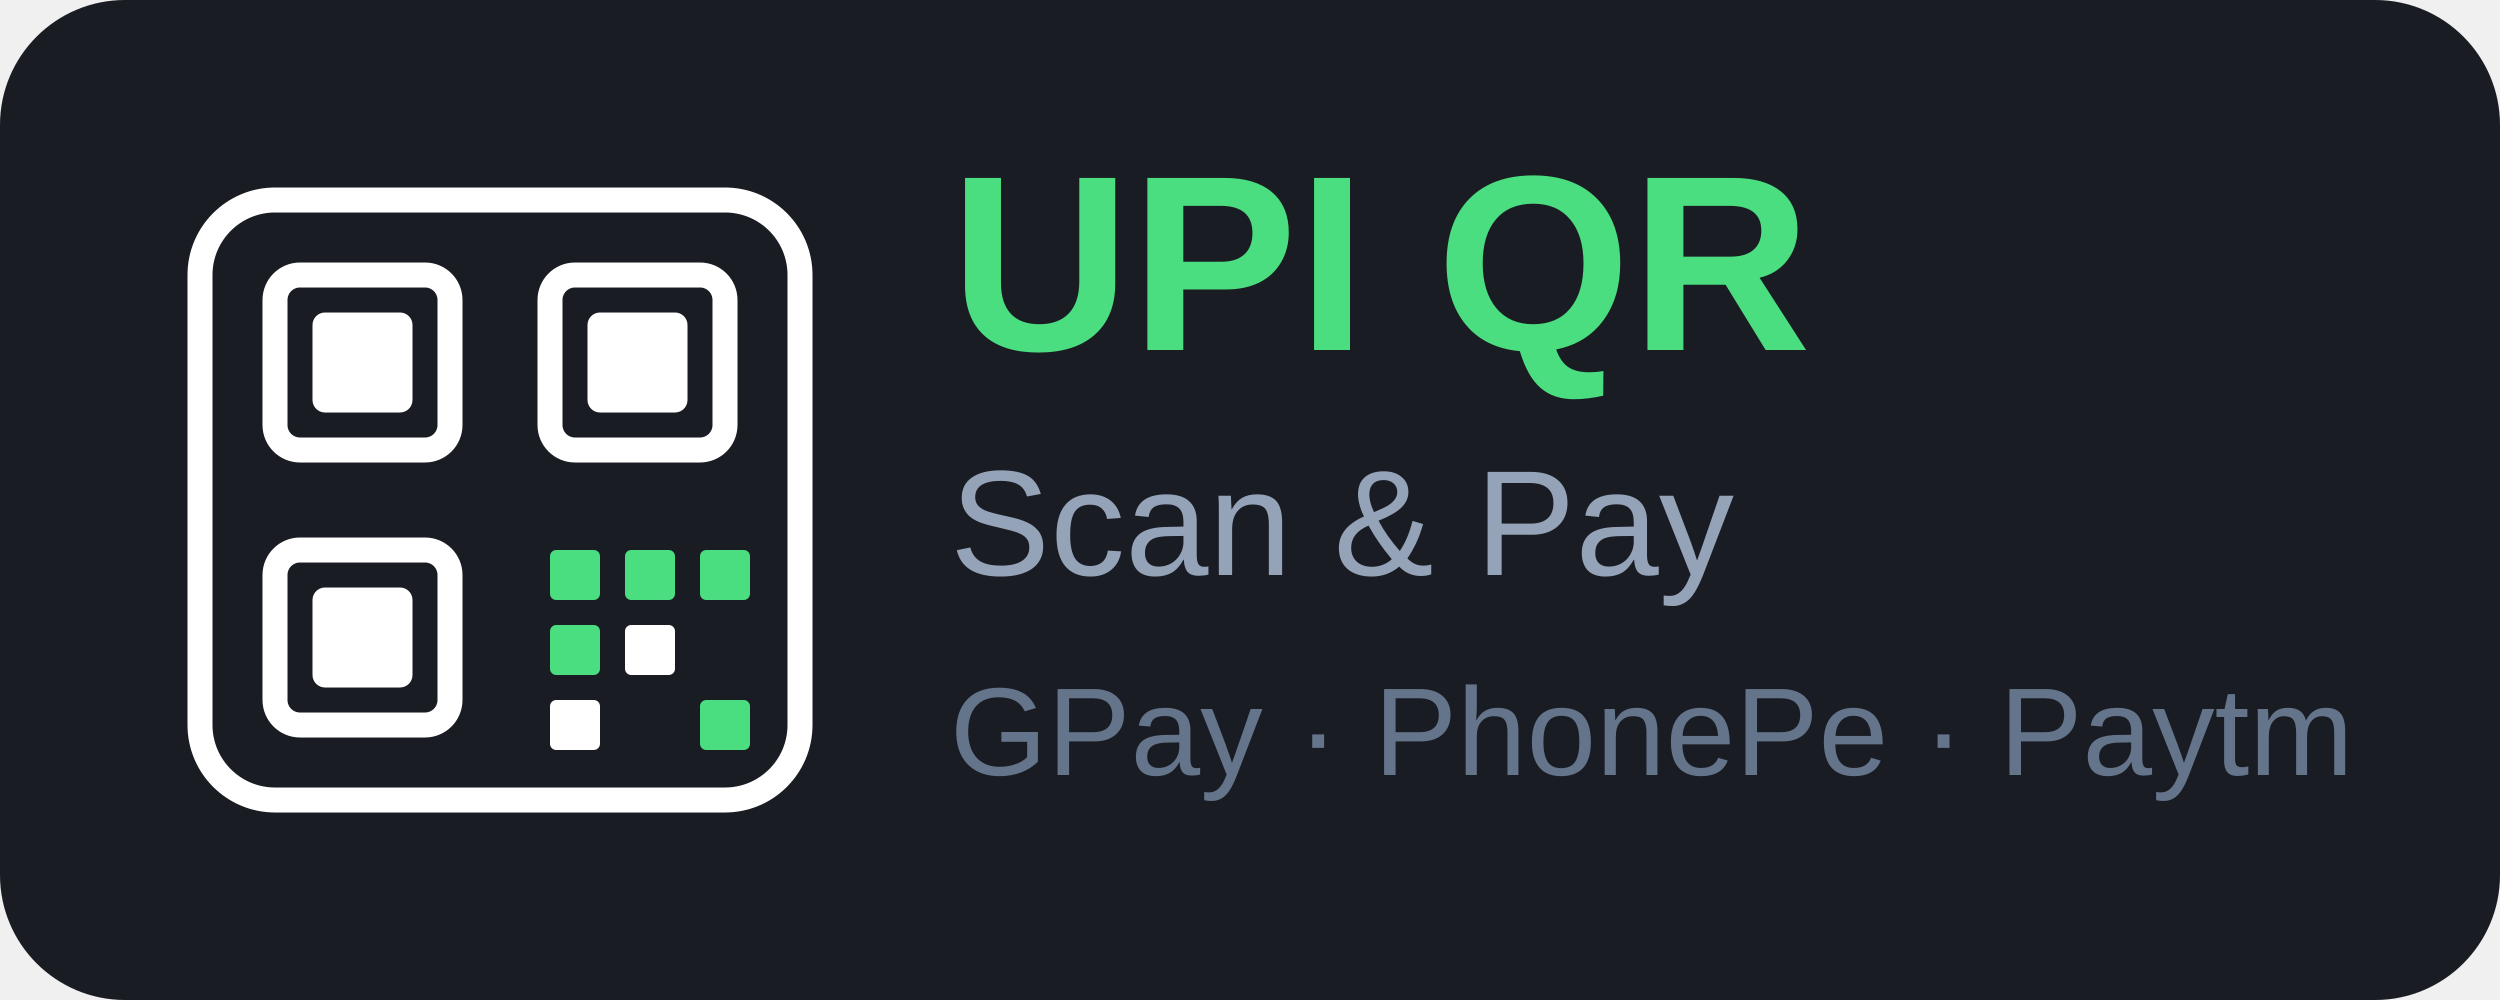
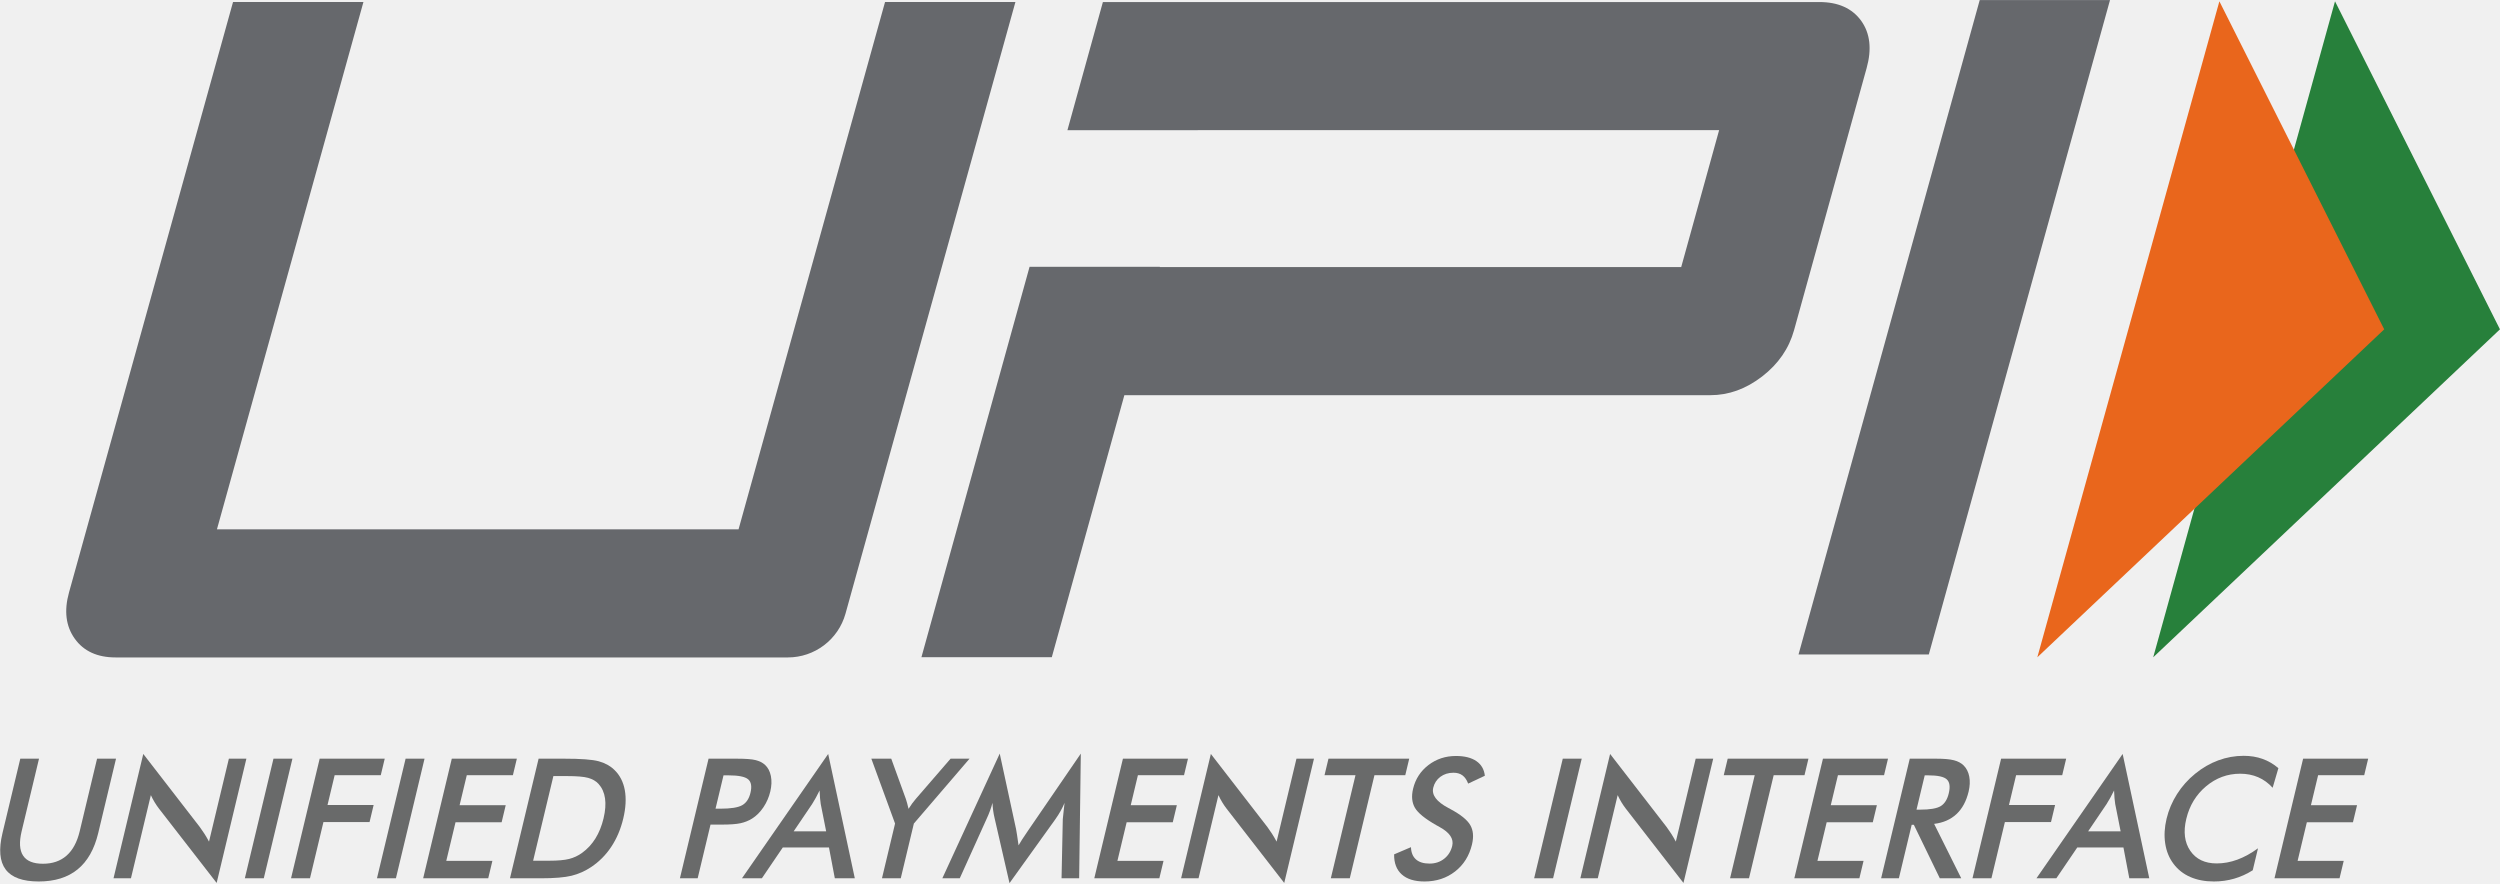
- <svg xmlns="http://www.w3.org/2000/svg" viewBox="0 0 200 80" fill="none">
-   <rect width="200" height="80" rx="10" fill="#1A1C23" />
-   <g transform="translate(16, 16)">
-     <rect width="48" height="48" rx="6" fill="none" stroke="#FFFFFF" stroke-width="2" />
-     <rect x="6" y="6" width="14" height="14" rx="2" fill="none" stroke="#FFFFFF" stroke-width="2" />
-     <rect x="9" y="9" width="8" height="8" rx="1" fill="#FFFFFF" />
-     <rect x="28" y="6" width="14" height="14" rx="2" fill="none" stroke="#FFFFFF" stroke-width="2" />
-     <rect x="31" y="9" width="8" height="8" rx="1" fill="#FFFFFF" />
-     <rect x="6" y="28" width="14" height="14" rx="2" fill="none" stroke="#FFFFFF" stroke-width="2" />
-     <rect x="9" y="31" width="8" height="8" rx="1" fill="#FFFFFF" />
-     <rect x="28" y="28" width="4" height="4" rx="0.5" fill="#4ADE80" />
-     <rect x="34" y="28" width="4" height="4" rx="0.5" fill="#4ADE80" />
-     <rect x="40" y="28" width="4" height="4" rx="0.5" fill="#4ADE80" />
-     <rect x="28" y="34" width="4" height="4" rx="0.5" fill="#4ADE80" />
-     <rect x="34" y="34" width="4" height="4" rx="0.5" fill="#FFFFFF" />
-     <rect x="28" y="40" width="4" height="4" rx="0.5" fill="#FFFFFF" />
-     <rect x="40" y="40" width="4" height="4" rx="0.5" fill="#4ADE80" />
+ <svg xmlns="http://www.w3.org/2000/svg" id="svg347" version="1.1" viewBox="0 0 130.54 46.118" height="46.118mm" width="130.54mm">
+   <defs id="defs341">
+     <clipPath id="clipPath28" clipPathUnits="userSpaceOnUse">
+       <path id="path26" d="M 0,216 H 432 V 0 H 0 Z" />
+     </clipPath>
+   </defs>
+   <g id="layer1">
+     <g id="g22" transform="matrix(0.3527778,0,0,-0.3527778,-10.92632,61.15863)">
+       <g id="g24" clip-path="url(#clipPath28)">
+         <g id="g30" transform="translate(33.9766,61.0674)">
+           <path d="M 0,0 H 2.77 L 0.196,-10.751 c -0.382,-1.595 -0.31,-2.796 0.218,-3.597 0.526,-0.802 1.505,-1.203 2.936,-1.203 1.422,0 2.588,0.401 3.499,1.203 0.912,0.801 1.559,2.002 1.941,3.597 L 11.363,0 h 2.806 l -2.637,-11.017 c -0.573,-2.394 -1.594,-4.186 -3.056,-5.374 -1.463,-1.19 -3.381,-1.784 -5.754,-1.784 -2.375,0 -4.004,0.593 -4.891,1.778 -0.888,1.184 -1.043,2.978 -0.468,5.38 z" style="fill:#696a6a;fill-opacity:1;fill-rule:nonzero;stroke:none" id="path32" />
+         </g>
+         <g id="g34" transform="translate(47.7734,43.3633)">
+           <path d="M 0,0 4.406,18.405 12.778,7.582 C 13.002,7.277 13.228,6.95 13.451,6.603 13.674,6.256 13.902,5.866 14.136,5.43 l 2.939,12.274 h 2.593 L 15.265,-0.687 6.717,10.329 C 6.488,10.626 6.275,10.94 6.076,11.271 5.875,11.602 5.694,11.949 5.528,12.311 L 2.581,0 Z" style="fill:#696a6a;fill-opacity:1;fill-rule:nonzero;stroke:none" id="path36" />
+         </g>
+         <g id="g38" transform="translate(67.2119,43.3633)">
+           <path d="M 0,0 4.238,17.704 H 7.042 L 2.805,0 Z" style="fill:#696a6a;fill-opacity:1;fill-rule:nonzero;stroke:none" id="path40" />
+         </g>
+         <g id="g42" transform="translate(74.0488,43.3633)">
+           <path d="m 0,0 4.238,17.704 h 9.63 L 13.283,15.262 H 6.458 L 5.401,10.848 h 6.825 L 11.622,8.321 H 4.796 L 2.805,0 Z" style="fill:#696a6a;fill-opacity:1;fill-rule:nonzero;stroke:none" id="path44" />
+         </g>
+         <g id="g46" transform="translate(86.7686,43.3633)">
+           <path d="M 0,0 4.238,17.704 H 7.042 L 2.805,0 Z" style="fill:#696a6a;fill-opacity:1;fill-rule:nonzero;stroke:none" id="path48" />
+         </g>
+         <g id="g50" transform="translate(93.6055,43.3633)">
+           <path d="m 0,0 4.238,17.704 h 9.63 L 13.283,15.262 H 6.458 L 5.395,10.824 H 12.22 L 11.616,8.296 H 4.791 l -1.37,-5.72 h 6.825 L 9.63,0 Z" style="fill:#696a6a;fill-opacity:1;fill-rule:nonzero;stroke:none" id="path52" />
+         </g>
+         <g id="g54" transform="translate(109.8818,45.9639)">
+           <path d="m 0,0 h 2.358 c 1.296,0 2.29,0.089 2.981,0.266 0.691,0.177 1.325,0.476 1.906,0.895 0.789,0.571 1.448,1.283 1.978,2.134 0.529,0.85 0.93,1.841 1.2,2.97 0.269,1.129 0.343,2.117 0.221,2.966 -0.123,0.852 -0.441,1.563 -0.956,2.136 -0.387,0.418 -0.898,0.718 -1.536,0.896 -0.639,0.176 -1.679,0.265 -3.125,0.265 H 4.013 2.999 Z m -3.427,-2.601 4.238,17.705 h 3.783 c 2.46,0 4.16,-0.126 5.102,-0.38 0.94,-0.255 1.717,-0.681 2.328,-1.277 0.811,-0.782 1.327,-1.786 1.549,-3.01 C 13.794,9.211 13.716,7.812 13.34,6.24 12.964,4.668 12.373,3.275 11.567,2.062 10.763,0.848 9.766,-0.153 8.58,-0.943 7.683,-1.54 6.721,-1.965 5.699,-2.22 4.674,-2.473 3.146,-2.601 1.11,-2.601 H 0.355 Z" style="fill:#696a6a;fill-opacity:1;fill-rule:nonzero;stroke:none" id="path56" />
+         </g>
+         <g id="g58" transform="translate(136.8799,53.666)">
+           <path d="M 0,0 H 0.72 C 2.275,0 3.354,0.175 3.956,0.521 4.559,0.867 4.964,1.48 5.174,2.359 5.4,3.302 5.283,3.968 4.821,4.354 4.359,4.741 3.387,4.936 1.902,4.936 h -0.72 z m -0.741,-2.356 -1.902,-7.947 H -5.271 L -1.032,7.401 H 3.211 C 4.468,7.401 5.377,7.331 5.937,7.19 6.495,7.05 6.956,6.817 7.32,6.494 7.763,6.083 8.054,5.529 8.194,4.832 8.333,4.134 8.303,3.366 8.103,2.529 7.901,1.69 7.563,0.916 7.087,0.206 6.611,-0.503 6.053,-1.06 5.415,-1.462 4.897,-1.785 4.326,-2.015 3.7,-2.151 3.073,-2.289 2.132,-2.356 0.875,-2.356 H 0.322 Z" style="fill:#696a6a;fill-opacity:1;fill-rule:nonzero;stroke:none" id="path60" />
+         </g>
+         <g id="g62" transform="translate(148.4458,50.3164)">
+           <path d="M 0,0 H 4.809 L 4.006,4.04 C 3.968,4.297 3.932,4.593 3.901,4.928 3.872,5.263 3.852,5.636 3.839,6.047 3.653,5.66 3.466,5.299 3.279,4.964 3.093,4.63 2.912,4.322 2.734,4.04 Z M 6.092,-6.953 5.225,-2.394 H -1.612 L -4.707,-6.953 H -7.652 L 5.109,11.452 9.05,-6.953 Z" style="fill:#696a6a;fill-opacity:1;fill-rule:nonzero;stroke:none" id="path64" />
+         </g>
+         <g id="g66" transform="translate(161.5161,43.3633)">
+           <path d="m 0,0 1.938,8.103 -3.512,9.601 h 2.947 l 2.18,-6.01 c 0.05,-0.154 0.11,-0.355 0.179,-0.605 0.07,-0.25 0.138,-0.519 0.202,-0.81 0.176,0.282 0.357,0.55 0.538,0.799 0.181,0.25 0.364,0.479 0.549,0.689 l 5.133,5.937 H 12.96 L 4.72,8.103 2.781,0 Z" style="fill:#696a6a;fill-opacity:1;fill-rule:nonzero;stroke:none" id="path68" />
+         </g>
+         <g id="g70" transform="translate(188.2803,52.1074)">
+           <path d="M 0,0 C 0.001,0.137 0.041,0.515 0.119,1.136 0.179,1.652 0.226,2.08 0.26,2.419 0.093,2.015 -0.104,1.611 -0.33,1.209 -0.557,0.806 -0.817,0.395 -1.114,-0.025 l -6.773,-9.433 -2.21,9.626 c -0.094,0.396 -0.166,0.779 -0.214,1.149 -0.048,0.371 -0.081,0.738 -0.097,1.102 -0.096,-0.372 -0.218,-0.76 -0.367,-1.168 -0.149,-0.407 -0.327,-0.833 -0.536,-1.276 l -3.938,-8.719 h -2.58 l 8.495,18.455 2.418,-11.175 c 0.035,-0.177 0.086,-0.472 0.148,-0.883 0.062,-0.411 0.135,-0.919 0.22,-1.523 0.286,0.508 0.698,1.152 1.24,1.934 0.144,0.21 0.254,0.371 0.328,0.484 L 2.667,9.711 2.422,-8.744 h -2.606 z" style="fill:#696a6a;fill-opacity:1;fill-rule:nonzero;stroke:none" id="path72" />
+         </g>
+         <g id="g74" transform="translate(192.9419,43.3633)">
+           <path d="m 0,0 4.239,17.704 h 9.63 L 13.284,15.262 H 6.458 L 5.396,10.824 h 6.825 L 11.617,8.296 H 4.791 L 3.422,2.576 h 6.825 L 9.629,0 Z" style="fill:#696a6a;fill-opacity:1;fill-rule:nonzero;stroke:none" id="path76" />
+         </g>
+         <g id="g78" transform="translate(205.791,43.3633)">
+           <path d="M 0,0 4.406,18.405 12.778,7.582 C 13.002,7.277 13.228,6.95 13.451,6.603 13.674,6.256 13.902,5.866 14.136,5.43 l 2.939,12.274 h 2.594 L 15.265,-0.687 6.717,10.329 C 6.488,10.626 6.275,10.94 6.076,11.271 5.875,11.602 5.694,11.949 5.528,12.311 L 2.581,0 Z" style="fill:#696a6a;fill-opacity:1;fill-rule:nonzero;stroke:none" id="path80" />
+         </g>
+         <g id="g82" transform="translate(234.4102,58.625)">
+           <path d="M 0,0 -3.653,-15.262 H -6.458 L -2.806,0 h -4.585 l 0.585,2.442 H 5.146 L 4.562,0 Z" style="fill:#696a6a;fill-opacity:1;fill-rule:nonzero;stroke:none" id="path84" />
+         </g>
+         <g id="g86" transform="translate(237.3213,46.9072)">
+           <path d="M 0,0 2.494,1.063 C 2.519,0.274 2.763,-0.329 3.229,-0.744 3.695,-1.16 4.368,-1.367 5.25,-1.367 c 0.832,0 1.552,0.238 2.156,0.714 0.605,0.475 1.004,1.112 1.195,1.91 C 8.85,2.298 8.229,3.225 6.744,4.038 6.536,4.159 6.376,4.248 6.266,4.305 4.591,5.256 3.529,6.117 3.081,6.887 2.634,7.657 2.542,8.598 2.808,9.71 c 0.345,1.443 1.103,2.612 2.272,3.507 1.169,0.895 2.527,1.343 4.076,1.343 1.273,0 2.278,-0.252 3.013,-0.756 0.736,-0.505 1.156,-1.228 1.26,-2.171 L 10.96,10.472 c -0.214,0.556 -0.496,0.963 -0.846,1.222 -0.351,0.258 -0.795,0.387 -1.328,0.387 -0.754,0 -1.402,-0.203 -1.943,-0.604 C 6.305,11.073 5.952,10.533 5.789,9.855 5.535,8.791 6.272,7.8 8.001,6.881 8.134,6.809 8.238,6.751 8.313,6.711 9.826,5.906 10.81,5.117 11.261,4.347 11.713,3.576 11.802,2.615 11.525,1.463 11.124,-0.215 10.291,-1.547 9.025,-2.534 7.759,-3.521 6.249,-4.015 4.498,-4.015 c -1.471,0 -2.592,0.346 -3.364,1.04 C 0.36,-2.282 -0.018,-1.291 0,0" style="fill:#696a6a;fill-opacity:1;fill-rule:nonzero;stroke:none" id="path88" />
+         </g>
+         <g id="g90" transform="translate(258.0459,43.3633)">
+           <path d="M 0,0 4.238,17.704 H 7.043 L 2.805,0 Z" style="fill:#696a6a;fill-opacity:1;fill-rule:nonzero;stroke:none" id="path92" />
+         </g>
+         <g id="g94" transform="translate(264.8828,43.3633)">
+           <path d="M 0,0 4.406,18.405 12.778,7.582 C 13.002,7.277 13.228,6.95 13.451,6.603 13.674,6.256 13.902,5.866 14.136,5.43 l 2.939,12.274 h 2.593 L 15.265,-0.687 6.717,10.329 c -0.229,0.297 -0.443,0.611 -0.642,0.942 -0.2,0.331 -0.382,0.678 -0.548,1.04 L 2.581,0 Z" style="fill:#696a6a;fill-opacity:1;fill-rule:nonzero;stroke:none" id="path96" />
+         </g>
+         <g id="g98" transform="translate(293.502,58.625)">
+           <path d="M 0,0 -3.654,-15.262 H -6.458 L -2.806,0 h -4.585 l 0.585,2.442 H 5.146 L 4.562,0 Z" style="fill:#696a6a;fill-opacity:1;fill-rule:nonzero;stroke:none" id="path100" />
+         </g>
+         <g id="g102" transform="translate(296.5557,43.3633)">
+           <path d="m 0,0 4.238,17.704 h 9.63 L 13.284,15.262 H 6.459 L 5.396,10.824 h 6.825 L 11.616,8.296 H 4.791 L 3.422,2.576 h 6.825 L 9.63,0 Z" style="fill:#696a6a;fill-opacity:1;fill-rule:nonzero;stroke:none" id="path104" />
+         </g>
+         <g id="g106" transform="translate(314.6416,53.5225)">
+           <path d="M 0,0 H 0.508 C 1.992,0 3.021,0.176 3.593,0.531 4.165,0.886 4.561,1.514 4.775,2.418 5.009,3.393 4.913,4.081 4.484,4.479 4.059,4.88 3.138,5.079 1.724,5.079 H 1.216 Z m -0.712,-2.237 -1.897,-7.922 h -2.628 l 4.239,17.704 h 3.913 c 1.147,0 2.019,-0.076 2.614,-0.23 C 6.125,7.162 6.605,6.909 6.968,6.553 7.4,6.127 7.68,5.573 7.81,4.896 7.937,4.22 7.904,3.478 7.712,2.673 7.373,1.254 6.773,0.143 5.913,-0.66 5.053,-1.461 3.951,-1.944 2.608,-2.104 l 4.014,-8.055 H 3.45 l -3.844,7.922 z" style="fill:#696a6a;fill-opacity:1;fill-rule:nonzero;stroke:none" id="path108" />
+         </g>
+         <g id="g110" transform="translate(322.9258,43.3633)">
+           <path d="m 0,0 4.238,17.704 h 9.63 L 13.284,15.262 H 6.458 L 5.401,10.848 h 6.826 L 11.622,8.321 H 4.797 L 2.805,0 Z" style="fill:#696a6a;fill-opacity:1;fill-rule:nonzero;stroke:none" id="path112" />
+         </g>
+         <g id="g114" transform="translate(340.0449,50.3164)">
+           <path d="M 0,0 H 4.81 L 4.007,4.04 C 3.968,4.297 3.933,4.593 3.902,4.928 3.873,5.263 3.853,5.636 3.84,6.047 3.653,5.66 3.466,5.299 3.28,4.964 3.094,4.63 2.912,4.322 2.734,4.04 Z M 6.093,-6.953 5.226,-2.394 H -1.611 L -4.706,-6.953 H -7.652 L 5.109,11.452 9.051,-6.953 Z" style="fill:#696a6a;fill-opacity:1;fill-rule:nonzero;stroke:none" id="path116" />
+         </g>
+         <g id="g118" transform="translate(367.3555,56.7627)">
+           <path d="m 0,0 c -0.627,0.693 -1.341,1.213 -2.143,1.56 -0.8,0.345 -1.688,0.52 -2.663,0.52 -1.885,0 -3.569,-0.621 -5.048,-1.862 -1.481,-1.242 -2.457,-2.85 -2.93,-4.826 -0.457,-1.911 -0.258,-3.486 0.596,-4.727 0.854,-1.242 2.158,-1.864 3.909,-1.864 1.023,0 2.039,0.186 3.051,0.557 1.012,0.371 2.033,0.931 3.06,1.682 l -0.779,-3.254 c -0.887,-0.556 -1.808,-0.972 -2.761,-1.245 -0.954,-0.274 -1.949,-0.411 -2.986,-0.411 -1.32,0 -2.488,0.221 -3.501,0.665 -1.014,0.443 -1.843,1.095 -2.484,1.959 -0.638,0.846 -1.047,1.843 -1.222,2.993 -0.178,1.148 -0.111,2.372 0.199,3.671 0.311,1.297 0.83,2.516 1.555,3.657 0.724,1.141 1.619,2.143 2.681,3.005 1.066,0.871 2.206,1.529 3.42,1.978 1.215,0.446 2.468,0.671 3.757,0.671 1.014,0 1.944,-0.152 2.791,-0.455 C -0.651,3.973 0.131,3.516 0.85,2.901 Z" style="fill:#696a6a;fill-opacity:1;fill-rule:nonzero;stroke:none" id="path120" />
+         </g>
+         <g id="g122" transform="translate(367.627,43.3633)">
+           <path d="m 0,0 4.238,17.704 h 9.63 L 13.283,15.262 H 6.459 L 5.396,10.824 h 6.825 L 11.616,8.296 H 4.791 L 3.422,2.576 h 6.825 L 9.63,0 Z" style="fill:#696a6a;fill-opacity:1;fill-rule:nonzero;stroke:none" id="path124" />
+         </g>
+         <g id="g126" transform="translate(316.4629,76.4951)">
+           <path d="M 0,0 H -19.283 L 7.535,96.855 h 19.284 z" style="fill:#66686c;fill-opacity:1;fill-rule:nonzero;stroke:none" id="path128" />
+         </g>
+         <g id="g130" transform="translate(306.4521,170.2881)">
+           <path d="m 0,0 c -1.337,1.843 -3.399,2.773 -6.2,2.773 h -106.036 l -5.252,-18.97 h 19.294 v 0.011 h 77.169 l -5.614,-20.272 h -77.171 l 0.007,0.042 h -19.286 l -16.007,-57.787 h 19.296 l 10.742,38.786 h 86.746 c 2.709,0 5.259,0.924 7.657,2.772 2.393,1.85 3.968,4.131 4.723,6.855 L 0.809,-6.996 C 1.593,-4.181 1.322,-1.845 0,0" style="fill:#66686c;fill-opacity:1;fill-rule:nonzero;stroke:none" id="path132" />
+         </g>
+         <g id="g134" transform="translate(156.1196,82.541)">
+           <path d="m 0,0 c -1.065,-3.835 -4.557,-6.488 -8.538,-6.488 h -99.491 c -2.711,0 -4.726,0.924 -6.051,2.77 -1.324,1.848 -1.608,4.134 -0.851,6.857 l 24.276,87.387 h 19.301 l -21.683,-78.05 h 77.206 l 21.683,78.05 h 19.297 z" style="fill:#66686c;fill-opacity:1;fill-rule:nonzero;stroke:none" id="path136" />
+         </g>
+         <g id="g138" transform="translate(376.5859,173.1689)">
+           <path d="m 0,0 24.414,-48.553 -51.322,-48.54 z" style="fill:#27803b;fill-opacity:1;fill-rule:nonzero;stroke:none" id="path140" />
+         </g>
+         <g id="g142" transform="translate(359.4717,173.1689)">
+           <path d="m 0,0 24.396,-48.553 -51.343,-48.54 z" style="fill:#e9661c;fill-opacity:1;fill-rule:nonzero;stroke:none" id="path144" />
+         </g>
+       </g>
+     </g>
  </g>
-   <text x="76" y="28" font-family="-apple-system, BlinkMacSystemFont, 'Helvetica Neue', Arial, sans-serif" font-weight="800" font-size="20" fill="#4ADE80">UPI QR</text>
-   <text x="76" y="46" font-family="-apple-system, BlinkMacSystemFont, 'Helvetica Neue', Arial, sans-serif" font-weight="500" font-size="12" fill="#94A3B8">Scan &amp; Pay</text>
-   <text x="76" y="62" font-family="-apple-system, BlinkMacSystemFont, 'Helvetica Neue', Arial, sans-serif" font-weight="400" font-size="10" fill="#64748B">GPay · PhonePe · Paytm</text>
</svg>
